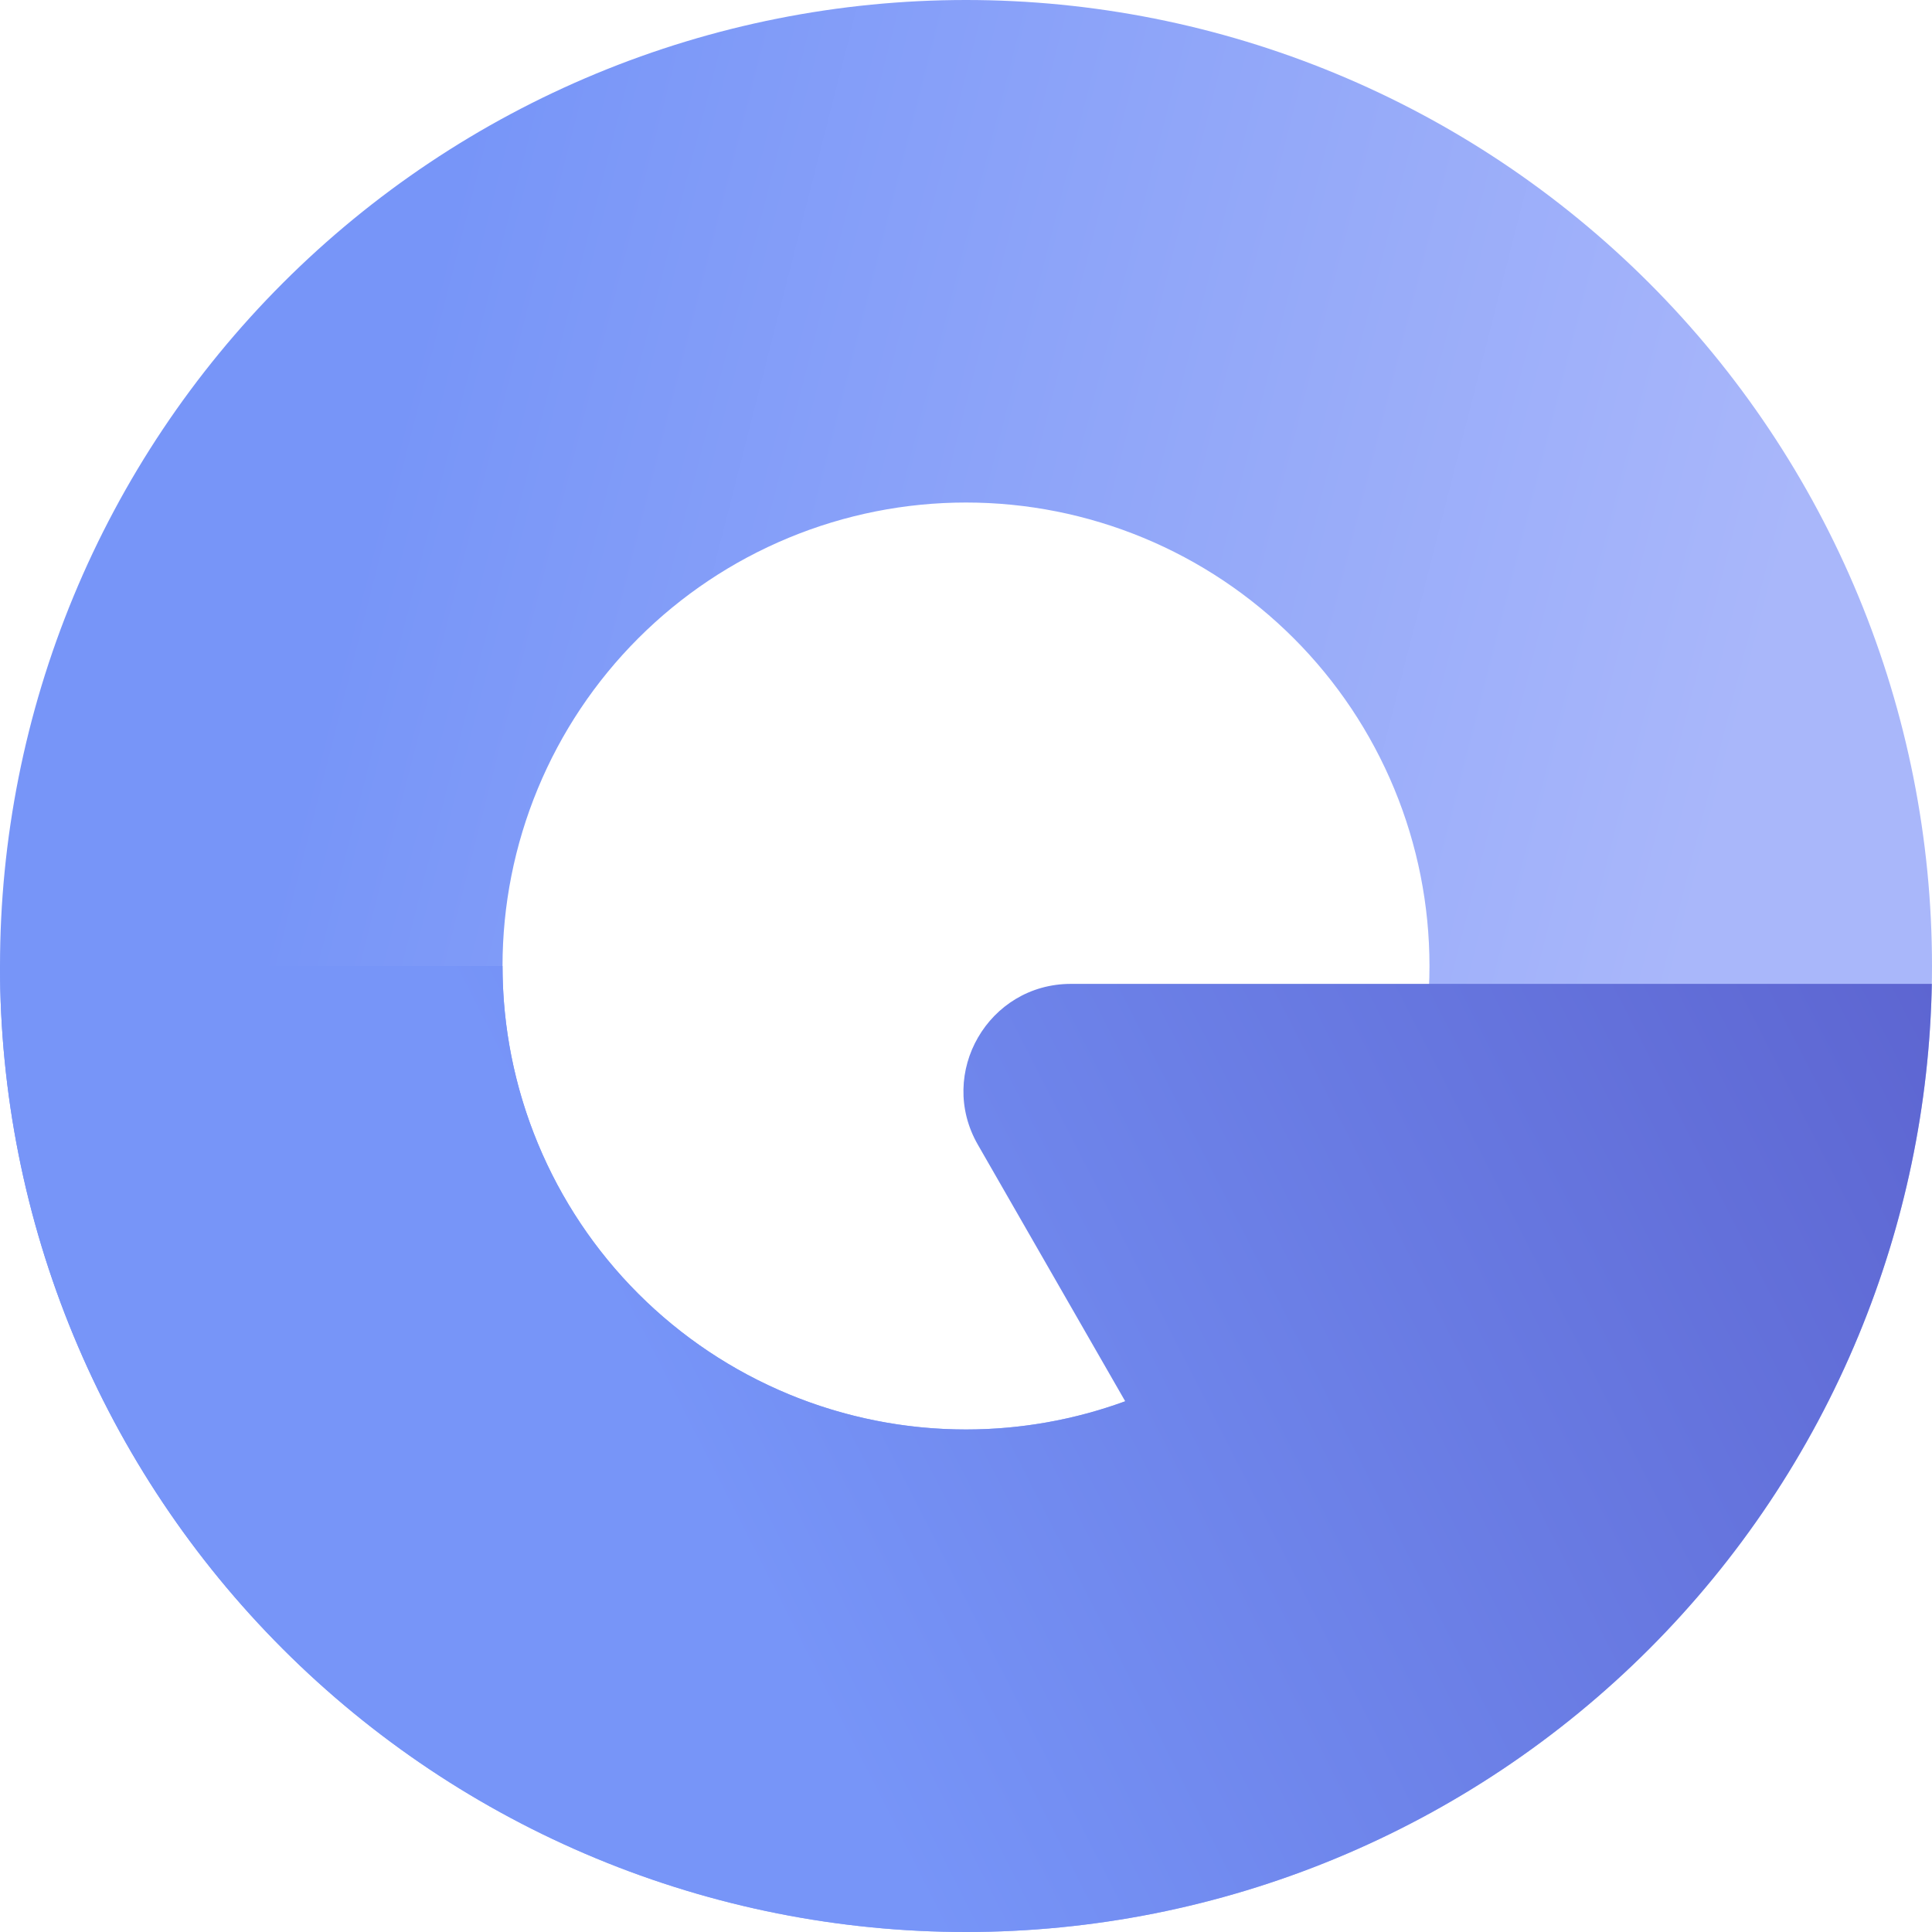
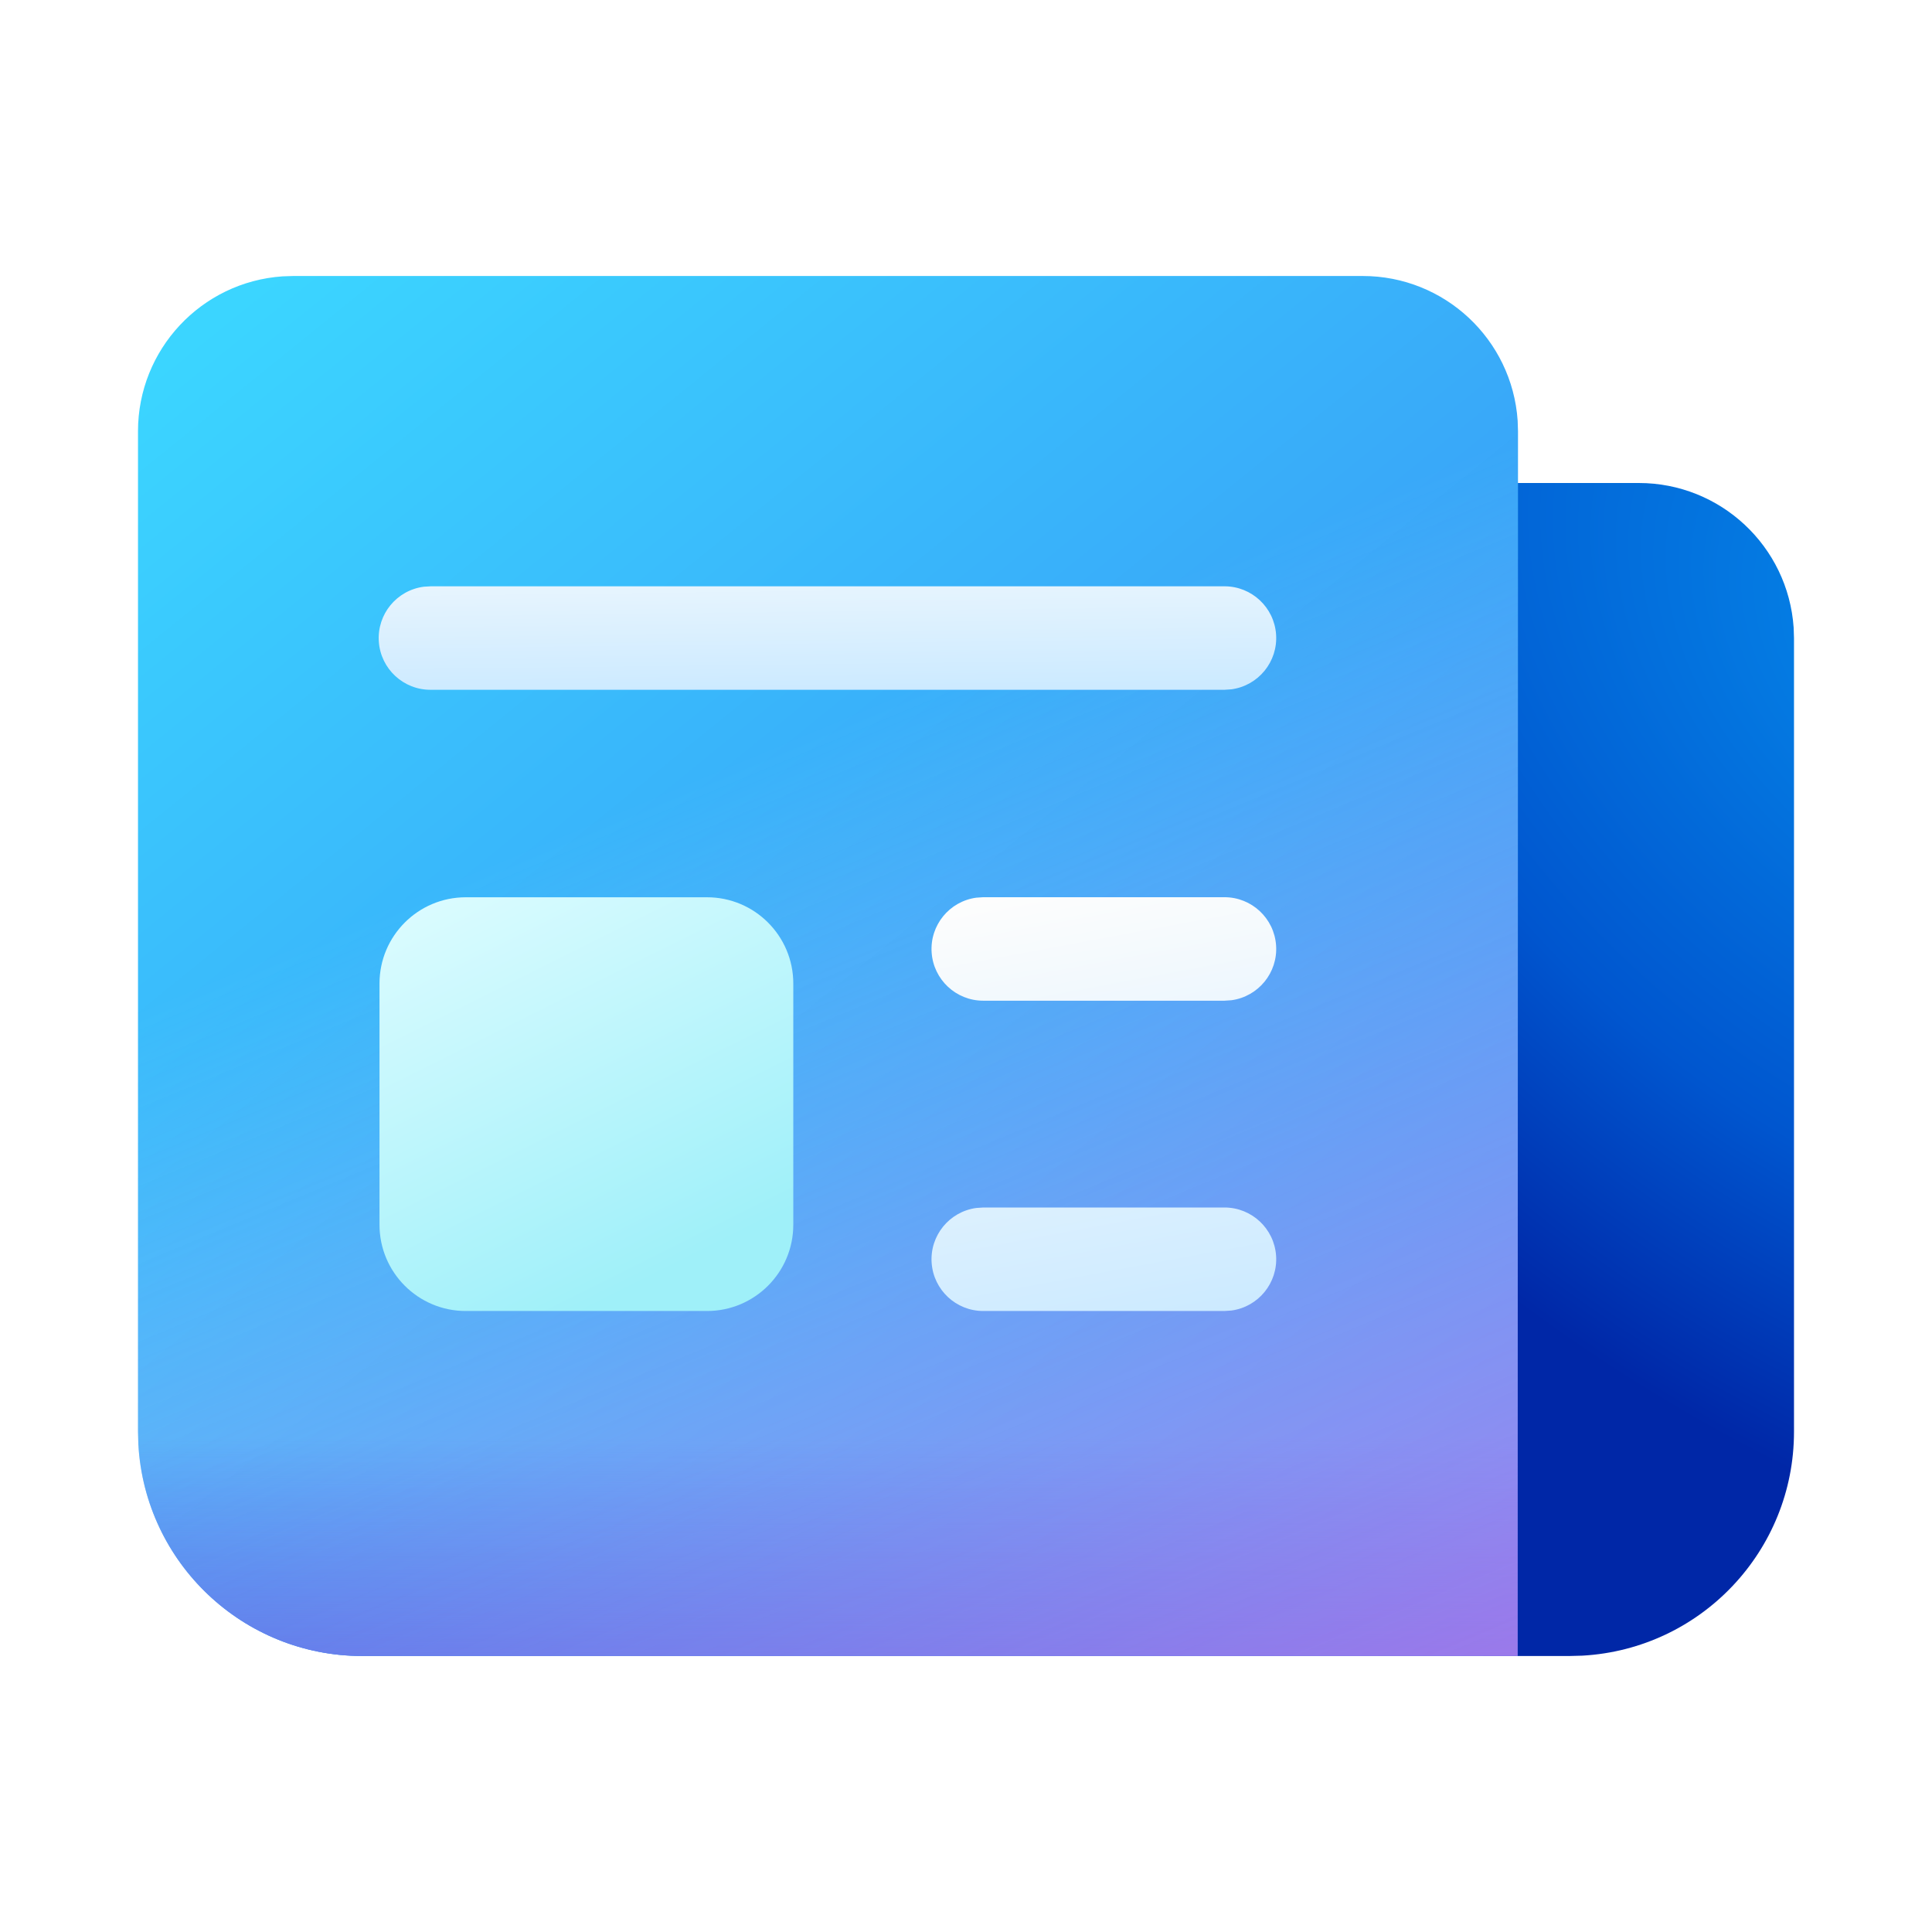
- <svg xmlns="http://www.w3.org/2000/svg" viewBox="0 0 125 125" width="125px" height="125px">
-   <defs>
-     <linearGradient id="paint0_linear_1321_226" x1="32.41" y1="-0" x2="119.35" y2="22.184" gradientUnits="userSpaceOnUse">
-       <stop stop-color="#7795F8" />
-       <stop offset="1" stop-color="#A9B7FA" />
-     </linearGradient>
-     <linearGradient id="paint1_linear_1321_226" x1="28.846" y1="63.034" x2="105.134" y2="24.104" gradientUnits="userSpaceOnUse">
-       <stop stop-color="#7795F8" />
-       <stop offset="1" stop-color="#5D65D1" />
-     </linearGradient>
-   </defs>
-   <g id="object-2">
-     <path fill-rule="evenodd" clip-rule="evenodd" d="M0 62.5C0 54.292 1.617 46.165 4.758 38.582C7.898 30.999 12.502 24.11 18.306 18.306C24.11 12.502 30.999 7.898 38.582 4.758C46.165 1.617 54.292 0 62.5 0C70.708 0 78.835 1.617 86.418 4.758C94.001 7.898 100.891 12.502 106.694 18.306C112.498 24.11 117.102 30.999 120.242 38.582C123.383 46.165 125 54.292 125 62.5C125 70.708 123.383 78.835 120.242 86.418C117.102 94.001 112.498 100.891 106.694 106.694C100.891 112.498 94.001 117.102 86.418 120.242C78.835 123.383 70.708 125 62.5 125C54.292 125 46.165 123.383 38.582 120.242C30.999 117.102 24.11 112.498 18.306 106.694C12.502 100.891 7.898 94.001 4.758 86.418C1.617 78.835 0 70.708 0 62.5ZM92.487 62.5C92.487 58.562 91.711 54.663 90.204 51.025C88.697 47.386 86.488 44.081 83.704 41.296C80.919 38.512 77.614 36.303 73.975 34.796C70.337 33.289 66.438 32.513 62.5 32.513C58.562 32.513 54.663 33.289 51.025 34.796C47.386 36.303 44.081 38.512 41.296 41.296C38.512 44.081 36.303 47.386 34.796 51.025C33.289 54.663 32.513 58.562 32.513 62.5C32.513 62.886 32.521 63.272 32.536 63.657C32.672 67.2 33.437 70.694 34.796 73.975C36.303 77.614 38.512 80.919 41.296 83.704C44.081 86.488 47.386 88.697 51.025 90.204C51.413 90.365 51.805 90.518 52.199 90.662C55.496 91.868 58.983 92.487 62.5 92.487C66.438 92.487 70.337 91.711 73.975 90.204C77.614 88.697 80.919 86.488 83.704 83.704C86.488 80.919 88.697 77.614 90.204 73.975C91.711 70.337 92.487 66.438 92.487 62.5Z" fill="url(#paint0_linear_1321_226)" id="object-1" />
-     <path d="M106.694 106.694C112.498 100.891 117.102 94.001 120.242 86.418C123.236 79.192 124.845 71.471 124.989 63.657H92.464H69.288C63.95 63.657 60.608 69.431 63.266 74.06L72.801 90.662C69.504 91.868 66.017 92.487 62.5 92.487C58.562 92.487 54.663 91.711 51.025 90.204C47.386 88.697 44.081 86.488 41.296 83.704C38.512 80.919 36.303 77.614 34.796 73.975C33.289 70.337 32.513 66.438 32.513 62.5H0C0 70.708 1.617 78.835 4.758 86.418C7.898 94.001 12.502 100.891 18.306 106.694C24.11 112.498 30.999 117.102 38.582 120.242C46.165 123.383 54.292 125 62.5 125C70.708 125 78.835 123.383 86.418 120.242C94.001 117.102 100.891 112.498 106.694 106.694Z" fill="url(#paint1_linear_1321_226)" id="object-0" />
+ <svg xmlns="http://www.w3.org/2000/svg" width="1024" height="1024" viewBox="0 0 28 28">
+   <g fill="none">
+     <path fill="url(#fluentColorNews286)" d="M21.5 7h2.25a2.25 2.25 0 0 1 2.245 2.096L26 9.25v11.5a3.25 3.25 0 0 1-3.066 3.245L22.75 24H21.5z" />
+     <path fill="url(#fluentColorNews280)" d="M5.25 24a3.25 3.25 0 0 1-3.245-3.066L2 20.75V6.25a2.25 2.25 0 0 1 2.096-2.245L4.25 4h15.5a2.25 2.25 0 0 1 2.245 2.096L22 6.25L21.995 24z" />
+     <path fill="url(#fluentColorNews281)" d="M5.25 24a3.25 3.25 0 0 1-3.245-3.066L2 20.75V6.25a2.25 2.25 0 0 1 2.096-2.245L4.25 4h15.5a2.25 2.25 0 0 1 2.245 2.096L22 6.25L21.995 24z" />
+     <path fill="url(#fluentColorNews282)" d="M5.25 24a3.25 3.25 0 0 1-3.245-3.066L2 20.75V6.25a2.25 2.25 0 0 1 2.096-2.245L4.25 4h15.5a2.25 2.25 0 0 1 2.245 2.096L22 6.25L21.995 24z" />
+     <path fill="url(#fluentColorNews283)" d="M10.247 13.004c.69 0 1.25.56 1.25 1.25v3.496c0 .69-.56 1.25-1.25 1.25H6.75c-.69 0-1.25-.56-1.25-1.25v-3.496c0-.69.56-1.25 1.25-1.25z" />
+     <path fill="url(#fluentColorNews284)" d="M14.25 17.5h3.496a.75.75 0 0 1 .102 1.493l-.102.007H14.25a.75.75 0 0 1-.102-1.493zh3.496zm0-4.497h3.496a.75.75 0 0 1 .102 1.493l-.102.007H14.25a.75.75 0 0 1-.102-1.493zh3.496z" />
+     <path fill="url(#fluentColorNews285)" d="M6.246 8.497h11.5a.75.75 0 0 1 .102 1.493l-.102.007h-11.5a.75.75 0 0 1-.102-1.494zh11.5z" />
+     <defs>
+       <linearGradient id="fluentColorNews280" x1="7.714" x2="24.282" y1=".923" y2="21.365" gradientUnits="userSpaceOnUse">
+         <stop stop-color="#3BD5FF" />
+         <stop offset="1" stop-color="#367AF2" />
+       </linearGradient>
+       <linearGradient id="fluentColorNews281" x1="13.429" x2="13.429" y1="20.154" y2="24" gradientUnits="userSpaceOnUse">
+         <stop offset=".181" stop-color="#2764E7" stop-opacity="0" />
+         <stop offset="1" stop-color="#2764E7" />
+       </linearGradient>
+       <linearGradient id="fluentColorNews282" x1="12.714" x2="20.666" y1="10.154" y2="29.221" gradientUnits="userSpaceOnUse">
+         <stop stop-color="#DCF8FF" stop-opacity="0" />
+         <stop offset="1" stop-color="#FF6CE8" stop-opacity=".7" />
+       </linearGradient>
+       <linearGradient id="fluentColorNews283" x1="6.072" x2="9.071" y1="12.71" y2="18.714" gradientUnits="userSpaceOnUse">
+         <stop stop-color="#DEFCFF" />
+         <stop offset="1" stop-color="#9FF0F9" />
+       </linearGradient>
+       <linearGradient id="fluentColorNews284" x1="13.937" x2="15.121" y1="13.109" y2="19.47" gradientUnits="userSpaceOnUse">
+         <stop stop-color="#FDFDFD" />
+         <stop offset="1" stop-color="#CCEAFF" />
+       </linearGradient>
+       <linearGradient id="fluentColorNews285" x1="-12.37" x2="-12.335" y1="7.415" y2="10.299" gradientUnits="userSpaceOnUse">
+         <stop stop-color="#FDFDFD" />
+         <stop offset="1" stop-color="#CCEAFF" />
+       </linearGradient>
+       <radialGradient id="fluentColorNews286" cx="0" cy="0" r="1" gradientTransform="matrix(-7.2 9.35006 -13.77599 -10.60817 28.7 9.55)" gradientUnits="userSpaceOnUse">
+         <stop stop-color="#068BEB" />
+         <stop offset=".617" stop-color="#0056CF" />
+         <stop offset=".974" stop-color="#0027A7" />
+       </radialGradient>
+     </defs>
  </g>
</svg>
